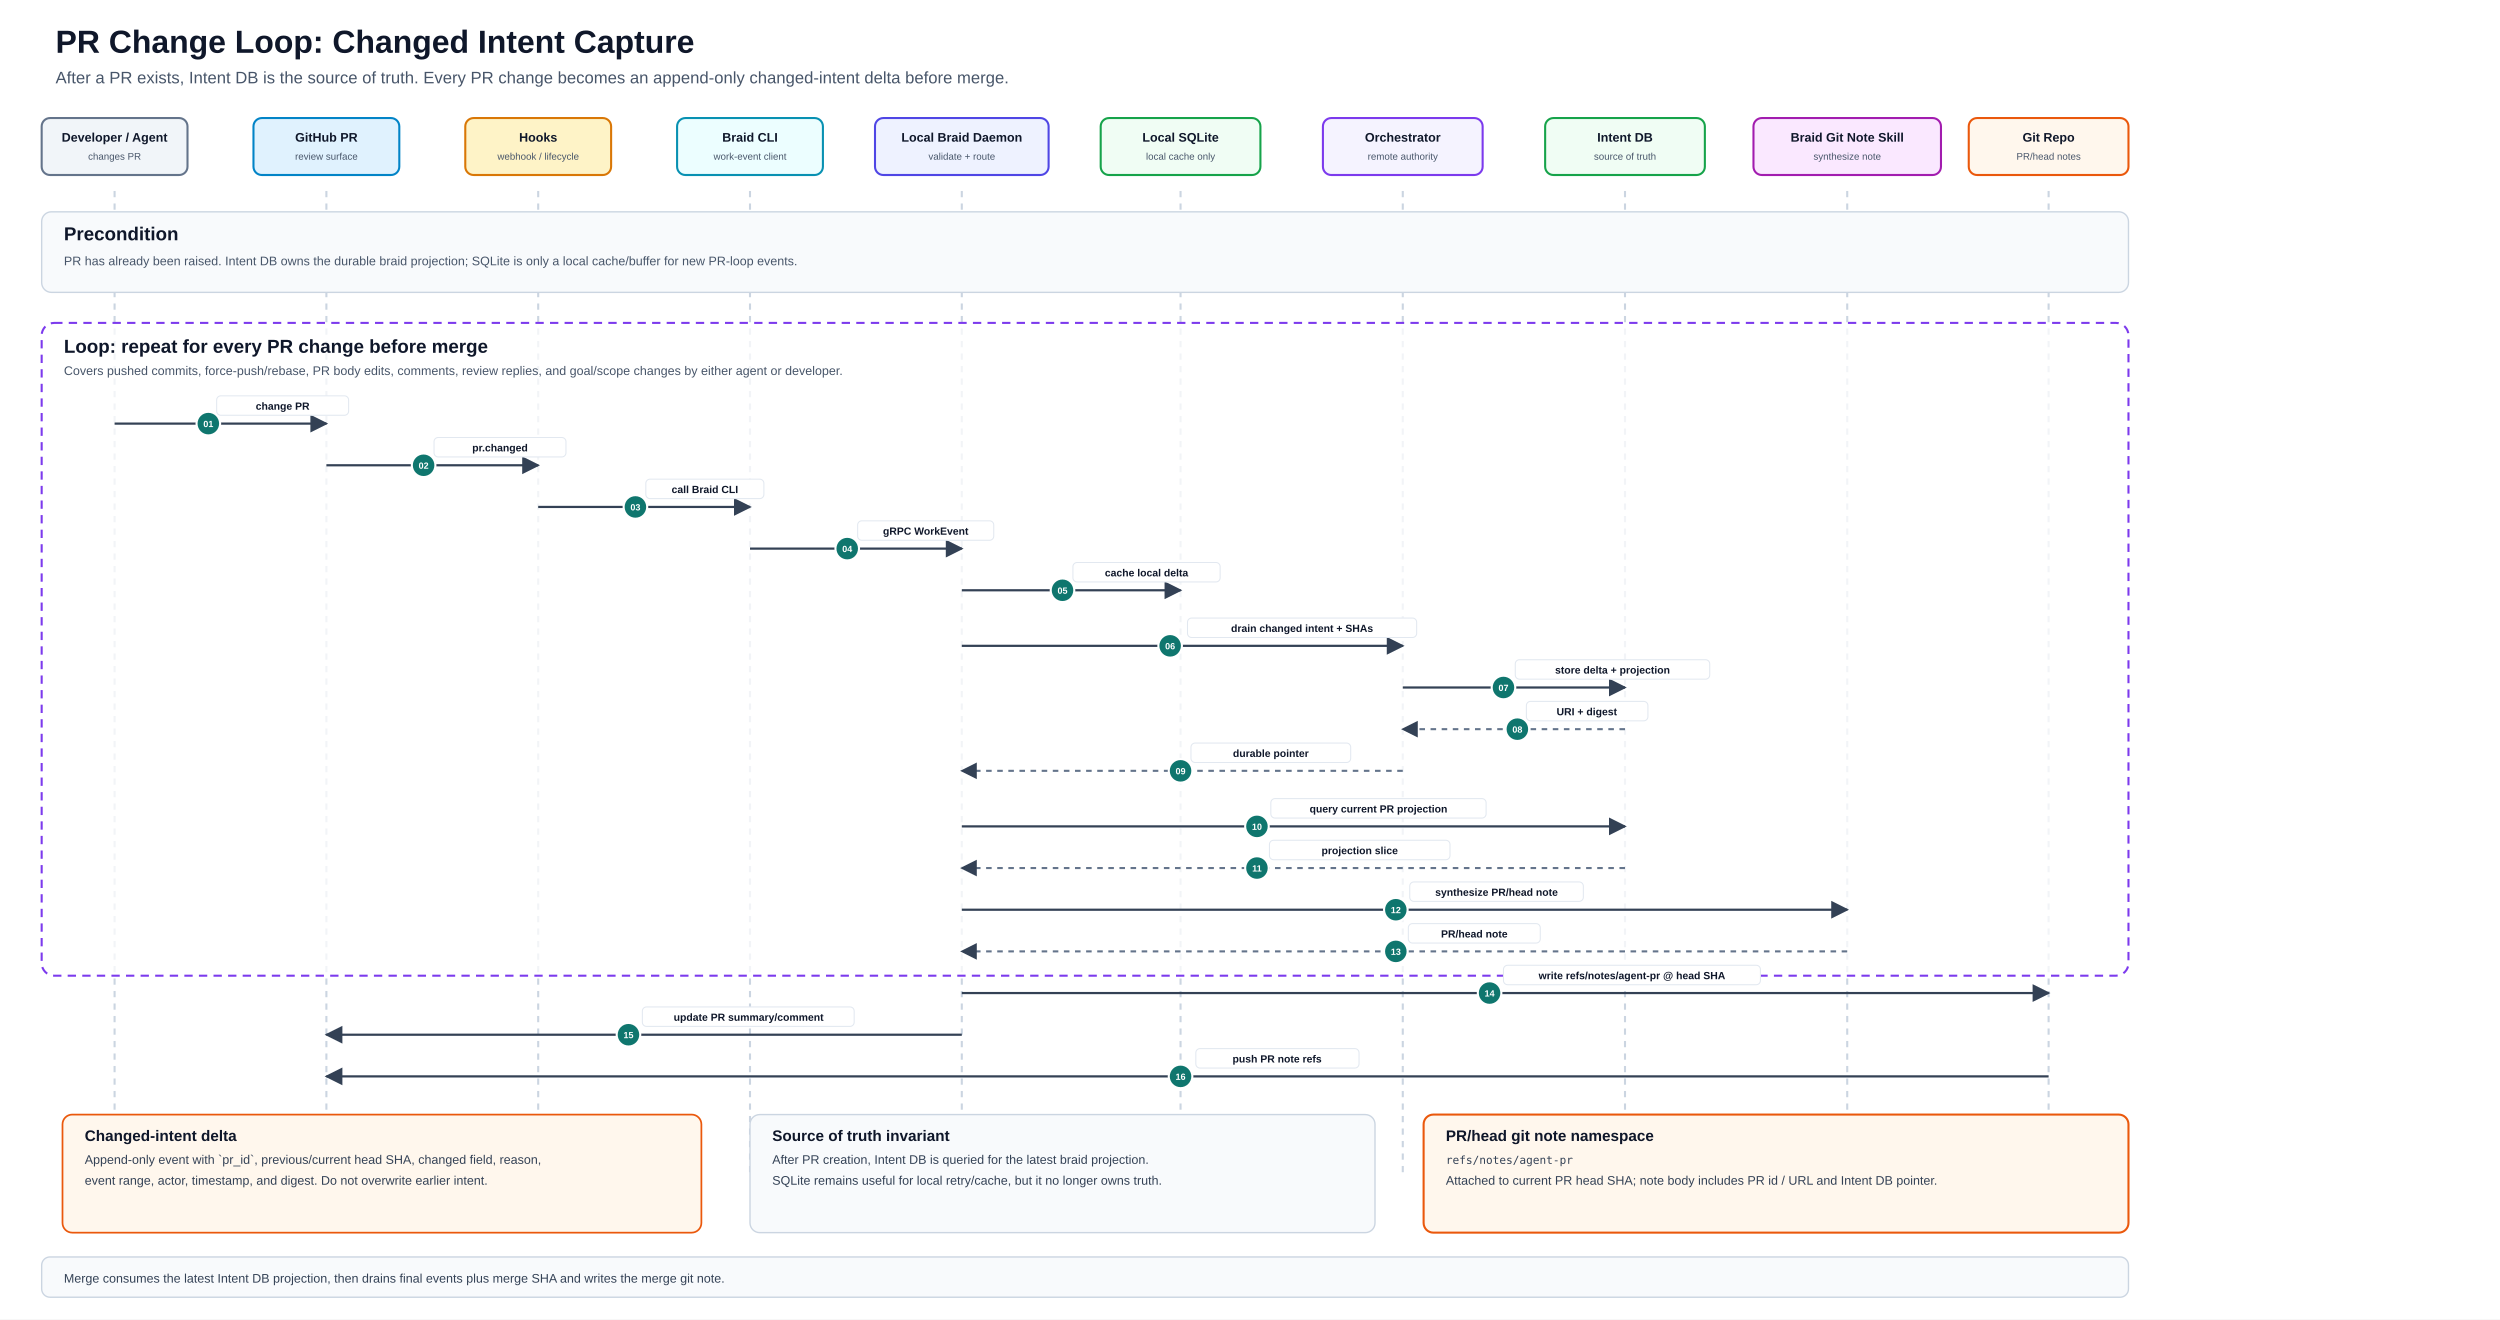
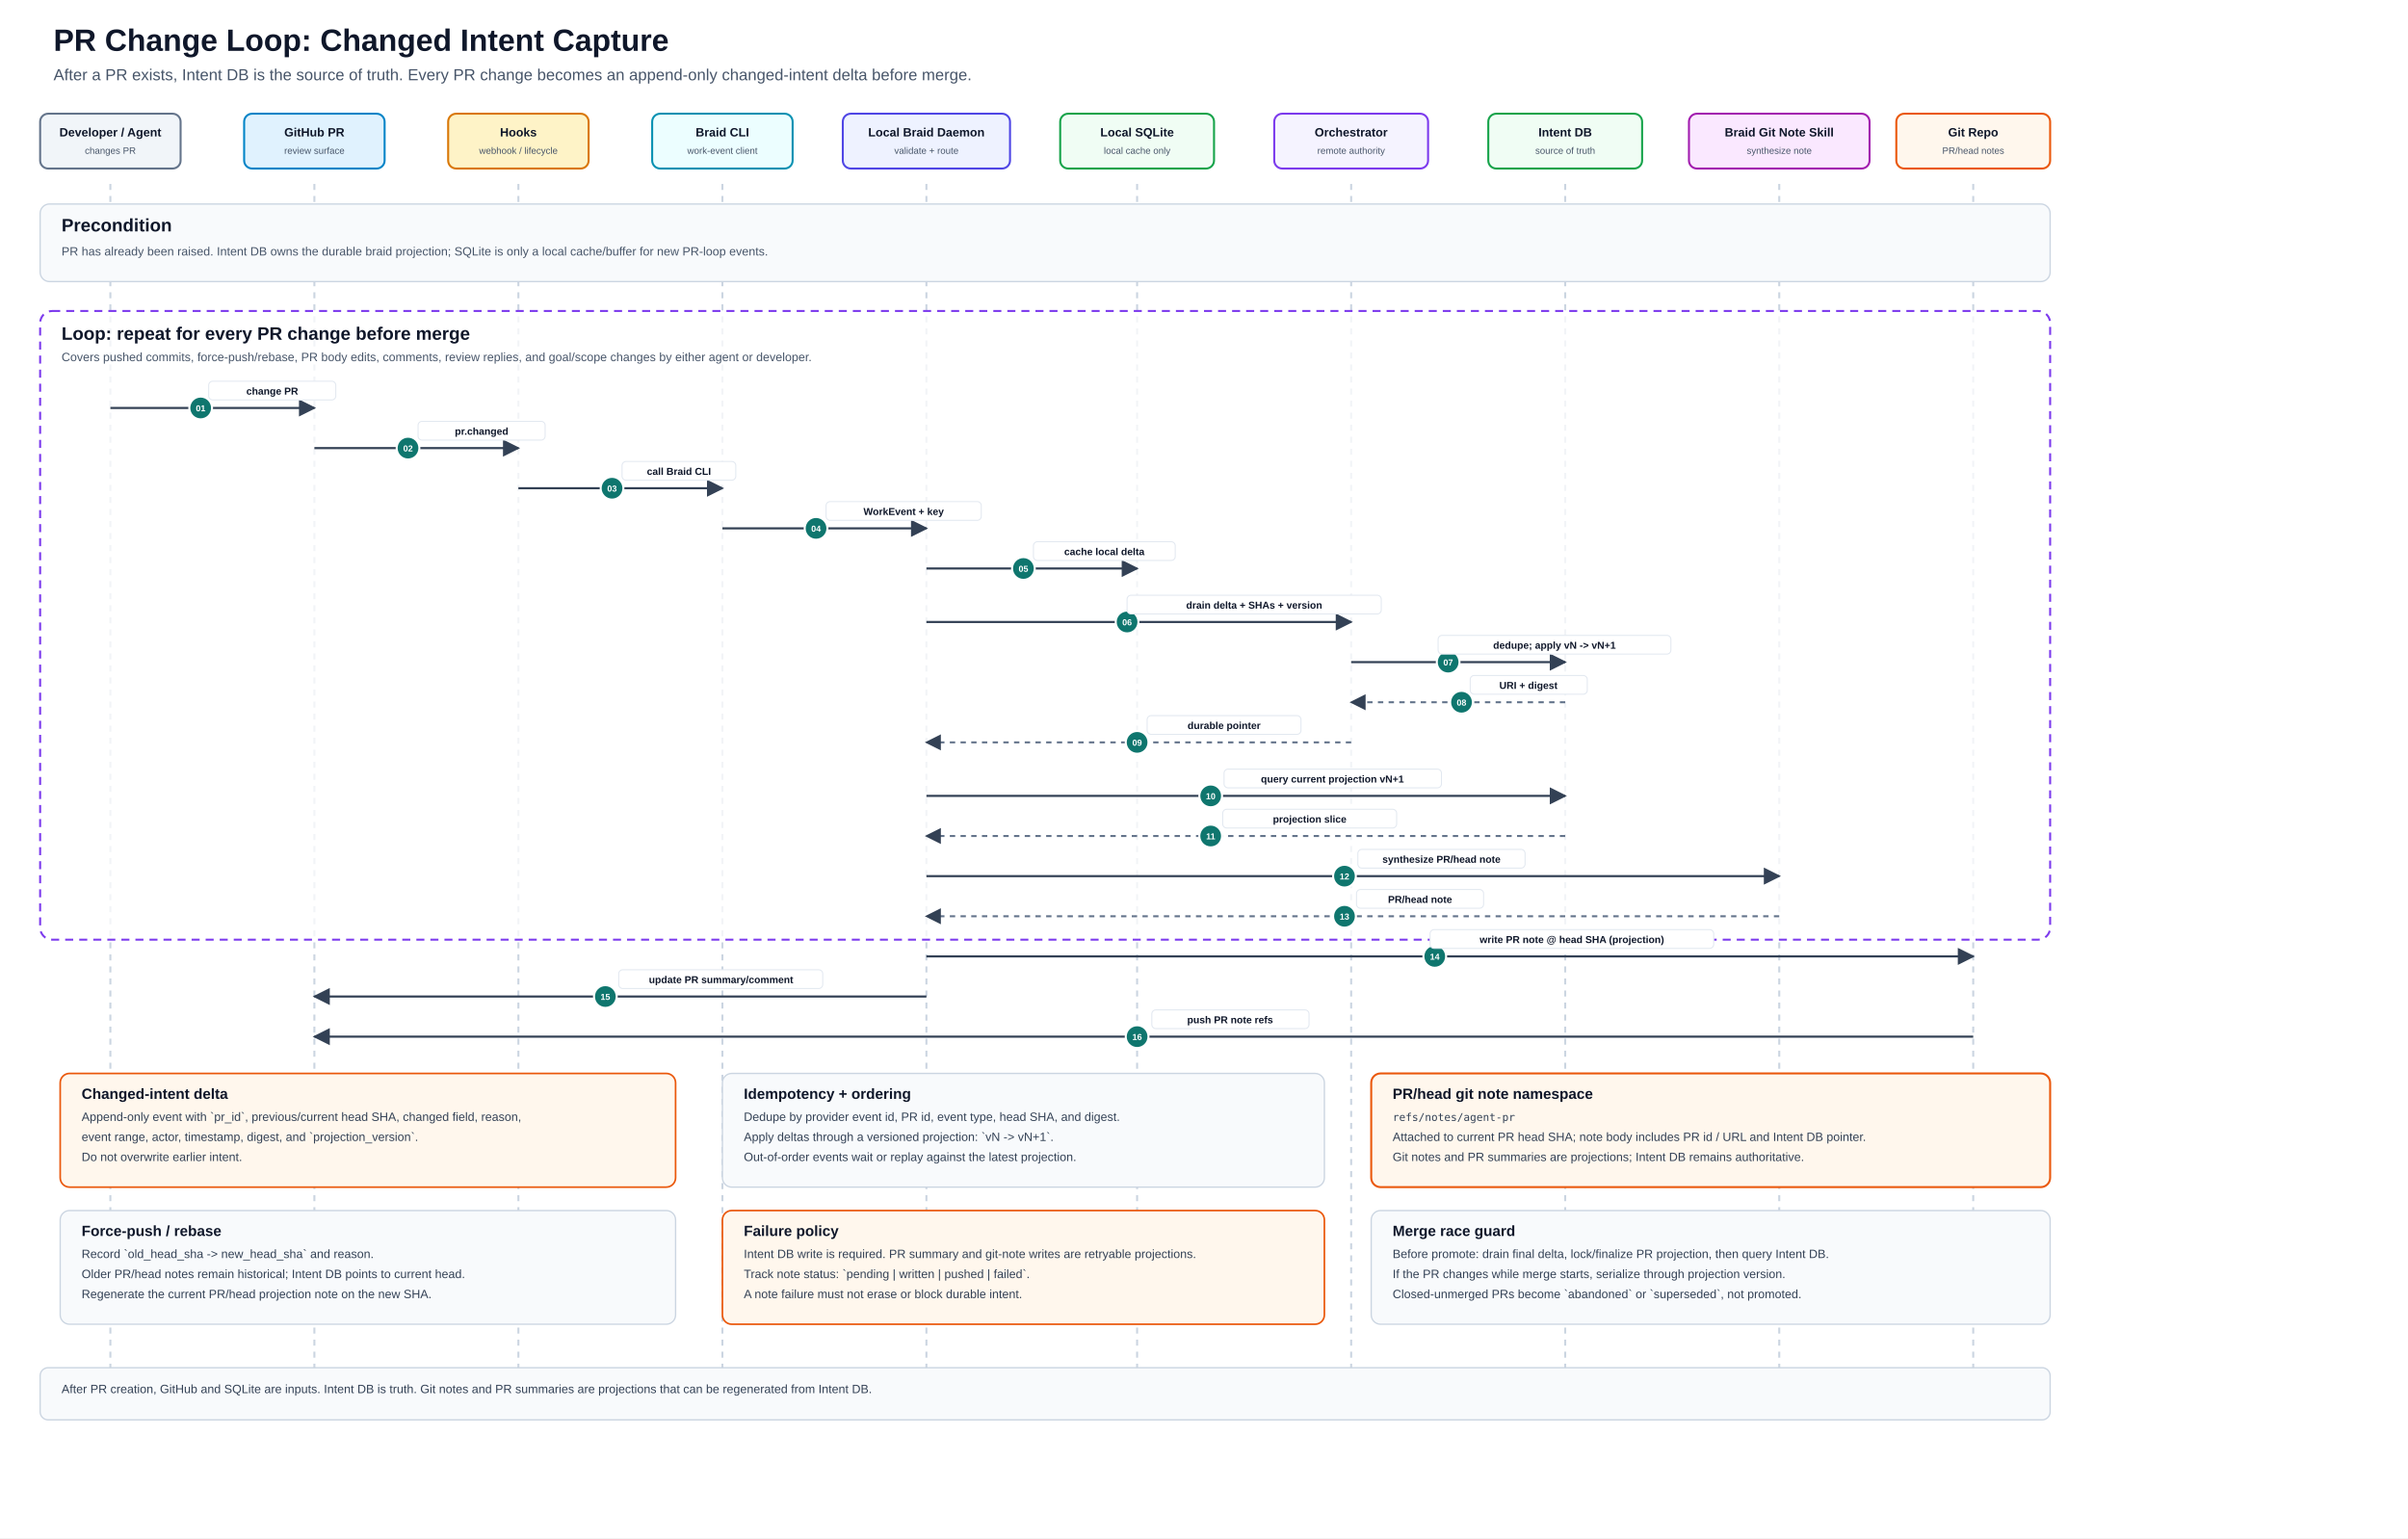
- <svg xmlns="http://www.w3.org/2000/svg" width="3600" height="1900" viewBox="0 0 3600 1900">
+ <svg xmlns="http://www.w3.org/2000/svg" width="3600" height="2300" viewBox="0 0 3600 2300">
  <defs>
    <marker id="arrow" viewBox="0 0 10 10" refX="9" refY="5" markerWidth="8" markerHeight="8" orient="auto-start-reverse">
      <path d="M0,0 L10,5 L0,10 Z" fill="#334155" />
    </marker>
    <style>
      .title { font: 700 46px Arial, sans-serif; fill: #0f172a; }
      .subtitle { font: 400 24px Arial, sans-serif; fill: #475569; }
      .actor-title { font: 700 18px Arial, sans-serif; fill: #0f172a; text-anchor: middle; }
      .actor-sub { font: 400 14px Arial, sans-serif; fill: #475569; text-anchor: middle; }
      .phase-title { font: 700 27px Arial, sans-serif; fill: #0f172a; }
      .phase-sub { font: 400 18px Arial, sans-serif; fill: #475569; }
      .msg { font: 700 15px Arial, sans-serif; fill: #0f172a; text-anchor: middle; }
      .note-title { font: 700 22px Arial, sans-serif; fill: #0f172a; }
      .note { font: 400 18px Arial, sans-serif; fill: #334155; }
      .tiny { font: 400 15px Arial, sans-serif; fill: #475569; }
      .mono { font: 400 16px Menlo, Consolas, monospace; fill: #334155; }
      .actor-dev { fill: #f1f5f9; stroke: #64748b; stroke-width: 3; }
      .actor-agent { fill: #e0f2fe; stroke: #0284c7; stroke-width: 3; }
      .actor-hook { fill: #fef3c7; stroke: #d97706; stroke-width: 3; }
      .actor-cli { fill: #ecfeff; stroke: #0891b2; stroke-width: 3; }
      .actor-daemon { fill: #eef2ff; stroke: #4f46e5; stroke-width: 3; }
      .actor-db { fill: #f0fdf4; stroke: #16a34a; stroke-width: 3; }
      .actor-orch { fill: #f5f3ff; stroke: #7c3aed; stroke-width: 3; }
      .actor-skill { fill: #fae8ff; stroke: #a21caf; stroke-width: 3; }
      .actor-git { fill: #fff7ed; stroke: #ea580c; stroke-width: 3; }
      .lifeline { stroke: #cbd5e1; stroke-width: 3; stroke-dasharray: 9 9; }
      .line { stroke: #334155; stroke-width: 3.2; fill: none; marker-end: url(#arrow); }
      .return { stroke: #64748b; stroke-width: 3; fill: none; stroke-dasharray: 8 8; marker-end: url(#arrow); }
      .label-bg { fill: #ffffff; stroke: #e2e8f0; stroke-width: 1.5; }
      .seq { fill: #0f766e; stroke: #ffffff; stroke-width: 3; }
      .seq-text { font: 700 13px Arial, sans-serif; fill: #ffffff; text-anchor: middle; }
      .boundary { fill: #f8fafc; stroke: #cbd5e1; stroke-width: 2; }
      .loop { fill: #ffffff; fill-opacity: .74; stroke: #7c3aed; stroke-width: 3; stroke-dasharray: 12 9; }
      .callout { fill: #f8fafc; stroke: #cbd5e1; stroke-width: 2; }
      .warn { fill: #fff7ed; stroke: #ea580c; stroke-width: 2.5; }
    </style>
  </defs>
-   <rect width="3600" height="1900" fill="#ffffff" />
+   <rect width="3600" height="2300" fill="#ffffff" />
  <text x="80" y="76" class="title">PR Change Loop: Changed Intent Capture</text>
  <text x="80" y="120" class="subtitle">After a PR exists, Intent DB is the source of truth. Every PR change becomes an append-only changed-intent delta before merge.</text>
  <rect x="60" y="170" width="210" height="82" rx="12" class="actor-dev" />
  <text x="165" y="204" class="actor-title">Developer / Agent</text>
  <text x="165" y="230" class="actor-sub">changes PR</text>
  <rect x="365" y="170" width="210" height="82" rx="12" class="actor-agent" />
  <text x="470" y="204" class="actor-title">GitHub PR</text>
  <text x="470" y="230" class="actor-sub">review surface</text>
  <rect x="670" y="170" width="210" height="82" rx="12" class="actor-hook" />
  <text x="775" y="204" class="actor-title">Hooks</text>
  <text x="775" y="230" class="actor-sub">webhook / lifecycle</text>
  <rect x="975" y="170" width="210" height="82" rx="12" class="actor-cli" />
  <text x="1080" y="204" class="actor-title">Braid CLI</text>
  <text x="1080" y="230" class="actor-sub">work-event client</text>
  <rect x="1260" y="170" width="250" height="82" rx="12" class="actor-daemon" />
  <text x="1385" y="204" class="actor-title">Local Braid Daemon</text>
  <text x="1385" y="230" class="actor-sub">validate + route</text>
  <rect x="1585" y="170" width="230" height="82" rx="12" class="actor-db" />
  <text x="1700" y="204" class="actor-title">Local SQLite</text>
  <text x="1700" y="230" class="actor-sub">local cache only</text>
  <rect x="1905" y="170" width="230" height="82" rx="12" class="actor-orch" />
  <text x="2020" y="204" class="actor-title">Orchestrator</text>
  <text x="2020" y="230" class="actor-sub">remote authority</text>
  <rect x="2225" y="170" width="230" height="82" rx="12" class="actor-db" />
  <text x="2340" y="204" class="actor-title">Intent DB</text>
  <text x="2340" y="230" class="actor-sub">source of truth</text>
  <rect x="2525" y="170" width="270" height="82" rx="12" class="actor-skill" />
  <text x="2660" y="204" class="actor-title">Braid Git Note Skill</text>
  <text x="2660" y="230" class="actor-sub">synthesize note</text>
  <rect x="2835" y="170" width="230" height="82" rx="12" class="actor-git" />
  <text x="2950" y="204" class="actor-title">Git Repo</text>
  <text x="2950" y="230" class="actor-sub">PR/head notes</text>
-   <line x1="165" y1="275" x2="165" y2="1690" class="lifeline" />
-   <line x1="470" y1="275" x2="470" y2="1690" class="lifeline" />
-   <line x1="775" y1="275" x2="775" y2="1690" class="lifeline" />
-   <line x1="1080" y1="275" x2="1080" y2="1690" class="lifeline" />
-   <line x1="1385" y1="275" x2="1385" y2="1690" class="lifeline" />
-   <line x1="1700" y1="275" x2="1700" y2="1690" class="lifeline" />
-   <line x1="2020" y1="275" x2="2020" y2="1690" class="lifeline" />
-   <line x1="2340" y1="275" x2="2340" y2="1690" class="lifeline" />
-   <line x1="2660" y1="275" x2="2660" y2="1690" class="lifeline" />
-   <line x1="2950" y1="275" x2="2950" y2="1690" class="lifeline" />
+   <line x1="165" y1="275" x2="165" y2="2090" class="lifeline" />
+   <line x1="470" y1="275" x2="470" y2="2090" class="lifeline" />
+   <line x1="775" y1="275" x2="775" y2="2090" class="lifeline" />
+   <line x1="1080" y1="275" x2="1080" y2="2090" class="lifeline" />
+   <line x1="1385" y1="275" x2="1385" y2="2090" class="lifeline" />
+   <line x1="1700" y1="275" x2="1700" y2="2090" class="lifeline" />
+   <line x1="2020" y1="275" x2="2020" y2="2090" class="lifeline" />
+   <line x1="2340" y1="275" x2="2340" y2="2090" class="lifeline" />
+   <line x1="2660" y1="275" x2="2660" y2="2090" class="lifeline" />
+   <line x1="2950" y1="275" x2="2950" y2="2090" class="lifeline" />
  <rect x="60" y="305" width="3005" height="116" rx="14" class="boundary" />
  <text x="92" y="346" class="phase-title">Precondition</text>
  <text x="92" y="382" class="phase-sub">PR has already been raised. Intent DB owns the durable braid projection; SQLite is only a local cache/buffer for new PR-loop events.</text>
  <rect x="60" y="465" width="3005" height="940" rx="18" class="loop" />
  <text x="92" y="508" class="phase-title">Loop: repeat for every PR change before merge</text>
  <text x="92" y="540" class="phase-sub">Covers pushed commits, force-push/rebase, PR body edits, comments, review replies, and goal/scope changes by either agent or developer.</text>
  <line x1="165" y1="610" x2="470" y2="610" class="line" />
  <circle cx="300" cy="610" r="17" class="seq" />
  <text x="300" y="615" class="seq-text">01</text>
  <rect x="312" y="570" width="190" height="28" rx="6" class="label-bg" />
  <text x="407" y="590" class="msg">change PR</text>
  <line x1="470" y1="670" x2="775" y2="670" class="line" />
  <circle cx="610" cy="670" r="17" class="seq" />
  <text x="610" y="675" class="seq-text">02</text>
  <rect x="625" y="630" width="190" height="28" rx="6" class="label-bg" />
  <text x="720" y="650" class="msg">pr.changed</text>
  <line x1="775" y1="730" x2="1080" y2="730" class="line" />
  <circle cx="915" cy="730" r="17" class="seq" />
  <text x="915" y="735" class="seq-text">03</text>
  <rect x="930" y="690" width="170" height="28" rx="6" class="label-bg" />
  <text x="1015" y="710" class="msg">call Braid CLI</text>
  <line x1="1080" y1="790" x2="1385" y2="790" class="line" />
  <circle cx="1220" cy="790" r="17" class="seq" />
  <text x="1220" y="795" class="seq-text">04</text>
-   <rect x="1235" y="750" width="196" height="28" rx="6" class="label-bg" />
-   <text x="1333" y="770" class="msg">gRPC WorkEvent</text>
+   <rect x="1235" y="750" width="232" height="28" rx="6" class="label-bg" />
+   <text x="1351" y="770" class="msg">WorkEvent + key</text>
  <line x1="1385" y1="850" x2="1700" y2="850" class="line" />
  <circle cx="1530" cy="850" r="17" class="seq" />
  <text x="1530" y="855" class="seq-text">05</text>
  <rect x="1545" y="810" width="212" height="28" rx="6" class="label-bg" />
  <text x="1651" y="830" class="msg">cache local delta</text>
  <line x1="1385" y1="930" x2="2020" y2="930" class="line" />
  <circle cx="1685" cy="930" r="17" class="seq" />
  <text x="1685" y="935" class="seq-text">06</text>
-   <rect x="1710" y="890" width="330" height="28" rx="6" class="label-bg" />
-   <text x="1875" y="910" class="msg">drain changed intent + SHAs</text>
+   <rect x="1685" y="890" width="380" height="28" rx="6" class="label-bg" />
+   <text x="1875" y="910" class="msg">drain delta + SHAs + version</text>
  <line x1="2020" y1="990" x2="2340" y2="990" class="line" />
  <circle cx="2165" cy="990" r="17" class="seq" />
  <text x="2165" y="995" class="seq-text">07</text>
-   <rect x="2182" y="950" width="280" height="28" rx="6" class="label-bg" />
-   <text x="2322" y="970" class="msg">store delta + projection</text>
+   <rect x="2150" y="950" width="348" height="28" rx="6" class="label-bg" />
+   <text x="2324" y="970" class="msg">dedupe; apply vN -&gt; vN+1</text>
  <line x1="2340" y1="1050" x2="2020" y2="1050" class="return" />
  <circle cx="2185" cy="1050" r="17" class="seq" />
  <text x="2185" y="1055" class="seq-text">08</text>
  <rect x="2198" y="1010" width="175" height="28" rx="6" class="label-bg" />
  <text x="2285" y="1030" class="msg">URI + digest</text>
  <line x1="2020" y1="1110" x2="1385" y2="1110" class="return" />
  <circle cx="1700" cy="1110" r="17" class="seq" />
  <text x="1700" y="1115" class="seq-text">09</text>
  <rect x="1715" y="1070" width="230" height="28" rx="6" class="label-bg" />
  <text x="1830" y="1090" class="msg">durable pointer</text>
  <line x1="1385" y1="1190" x2="2340" y2="1190" class="line" />
  <circle cx="1810" cy="1190" r="17" class="seq" />
  <text x="1810" y="1195" class="seq-text">10</text>
-   <rect x="1830" y="1150" width="310" height="28" rx="6" class="label-bg" />
-   <text x="1985" y="1170" class="msg">query current PR projection</text>
+   <rect x="1830" y="1150" width="325" height="28" rx="6" class="label-bg" />
+   <text x="1992" y="1170" class="msg">query current projection vN+1</text>
  <line x1="2340" y1="1250" x2="1385" y2="1250" class="return" />
  <circle cx="1810" cy="1250" r="17" class="seq" />
  <text x="1810" y="1255" class="seq-text">11</text>
  <rect x="1828" y="1210" width="260" height="28" rx="6" class="label-bg" />
  <text x="1958" y="1230" class="msg">projection slice</text>
  <line x1="1385" y1="1310" x2="2660" y2="1310" class="line" />
  <circle cx="2010" cy="1310" r="17" class="seq" />
  <text x="2010" y="1315" class="seq-text">12</text>
  <rect x="2030" y="1270" width="250" height="28" rx="6" class="label-bg" />
  <text x="2155" y="1290" class="msg">synthesize PR/head note</text>
  <line x1="2660" y1="1370" x2="1385" y2="1370" class="return" />
  <circle cx="2010" cy="1370" r="17" class="seq" />
  <text x="2010" y="1375" class="seq-text">13</text>
  <rect x="2028" y="1330" width="190" height="28" rx="6" class="label-bg" />
  <text x="2123" y="1350" class="msg">PR/head note</text>
  <line x1="1385" y1="1430" x2="2950" y2="1430" class="line" />
  <circle cx="2145" cy="1430" r="17" class="seq" />
  <text x="2145" y="1435" class="seq-text">14</text>
-   <rect x="2165" y="1390" width="370" height="28" rx="6" class="label-bg" />
-   <text x="2350" y="1410" class="msg">write refs/notes/agent-pr @ head SHA</text>
+   <rect x="2138" y="1390" width="424" height="28" rx="6" class="label-bg" />
+   <text x="2350" y="1410" class="msg">write PR note @ head SHA (projection)</text>
  <line x1="1385" y1="1490" x2="470" y2="1490" class="line" />
  <circle cx="905" cy="1490" r="17" class="seq" />
  <text x="905" y="1495" class="seq-text">15</text>
  <rect x="925" y="1450" width="305" height="28" rx="6" class="label-bg" />
  <text x="1078" y="1470" class="msg">update PR summary/comment</text>
  <line x1="2950" y1="1550" x2="470" y2="1550" class="line" />
  <circle cx="1700" cy="1550" r="17" class="seq" />
  <text x="1700" y="1555" class="seq-text">16</text>
  <rect x="1722" y="1510" width="235" height="28" rx="6" class="label-bg" />
  <text x="1839" y="1530" class="msg">push PR note refs</text>
  <rect x="90" y="1605" width="920" height="170" rx="14" class="warn" />
  <text x="122" y="1643" class="note-title">Changed-intent delta</text>
  <text x="122" y="1676" class="note">Append-only event with `pr_id`, previous/current head SHA, changed field, reason,</text>
-   <text x="122" y="1706" class="note">event range, actor, timestamp, and digest. Do not overwrite earlier intent.</text>
+   <text x="122" y="1706" class="note">event range, actor, timestamp, digest, and `projection_version`.</text>
+   <text x="122" y="1736" class="note">Do not overwrite earlier intent.</text>
  <rect x="1080" y="1605" width="900" height="170" rx="14" class="callout" />
-   <text x="1112" y="1643" class="note-title">Source of truth invariant</text>
-   <text x="1112" y="1676" class="note">After PR creation, Intent DB is queried for the latest braid projection.</text>
-   <text x="1112" y="1706" class="note">SQLite remains useful for local retry/cache, but it no longer owns truth.</text>
+   <text x="1112" y="1643" class="note-title">Idempotency + ordering</text>
+   <text x="1112" y="1676" class="note">Dedupe by provider event id, PR id, event type, head SHA, and digest.</text>
+   <text x="1112" y="1706" class="note">Apply deltas through a versioned projection: `vN -&gt; vN+1`.</text>
+   <text x="1112" y="1736" class="note">Out-of-order events wait or replay against the latest projection.</text>
  <rect x="2050" y="1605" width="1015" height="170" rx="14" class="actor-git" />
  <text x="2082" y="1643" class="note-title">PR/head git note namespace</text>
  <text x="2082" y="1676" class="mono">refs/notes/agent-pr</text>
  <text x="2082" y="1706" class="note">Attached to current PR head SHA; note body includes PR id / URL and Intent DB pointer.</text>
-   <rect x="60" y="1810" width="3005" height="58" rx="12" class="boundary" />
-   <text x="92" y="1847" class="note">Merge consumes the latest Intent DB projection, then drains final events plus merge SHA and writes the merge git note.</text>
+   <text x="2082" y="1736" class="note">Git notes and PR summaries are projections; Intent DB remains authoritative.</text>
+   <rect x="90" y="1810" width="920" height="170" rx="14" class="callout" />
+   <text x="122" y="1848" class="note-title">Force-push / rebase</text>
+   <text x="122" y="1881" class="note">Record `old_head_sha -&gt; new_head_sha` and reason.</text>
+   <text x="122" y="1911" class="note">Older PR/head notes remain historical; Intent DB points to current head.</text>
+   <text x="122" y="1941" class="note">Regenerate the current PR/head projection note on the new SHA.</text>
+   <rect x="1080" y="1810" width="900" height="170" rx="14" class="warn" />
+   <text x="1112" y="1848" class="note-title">Failure policy</text>
+   <text x="1112" y="1881" class="note">Intent DB write is required. PR summary and git-note writes are retryable projections.</text>
+   <text x="1112" y="1911" class="note">Track note status: `pending | written | pushed | failed`.</text>
+   <text x="1112" y="1941" class="note">A note failure must not erase or block durable intent.</text>
+   <rect x="2050" y="1810" width="1015" height="170" rx="14" class="callout" />
+   <text x="2082" y="1848" class="note-title">Merge race guard</text>
+   <text x="2082" y="1881" class="note">Before promote: drain final delta, lock/finalize PR projection, then query Intent DB.</text>
+   <text x="2082" y="1911" class="note">If the PR changes while merge starts, serialize through projection version.</text>
+   <text x="2082" y="1941" class="note">Closed-unmerged PRs become `abandoned` or `superseded`, not promoted.</text>
+   <rect x="60" y="2045" width="3005" height="78" rx="12" class="boundary" />
+   <text x="92" y="2083" class="note">After PR creation, GitHub and SQLite are inputs. Intent DB is truth. Git notes and PR summaries are projections that can be regenerated from Intent DB.</text>
</svg>
